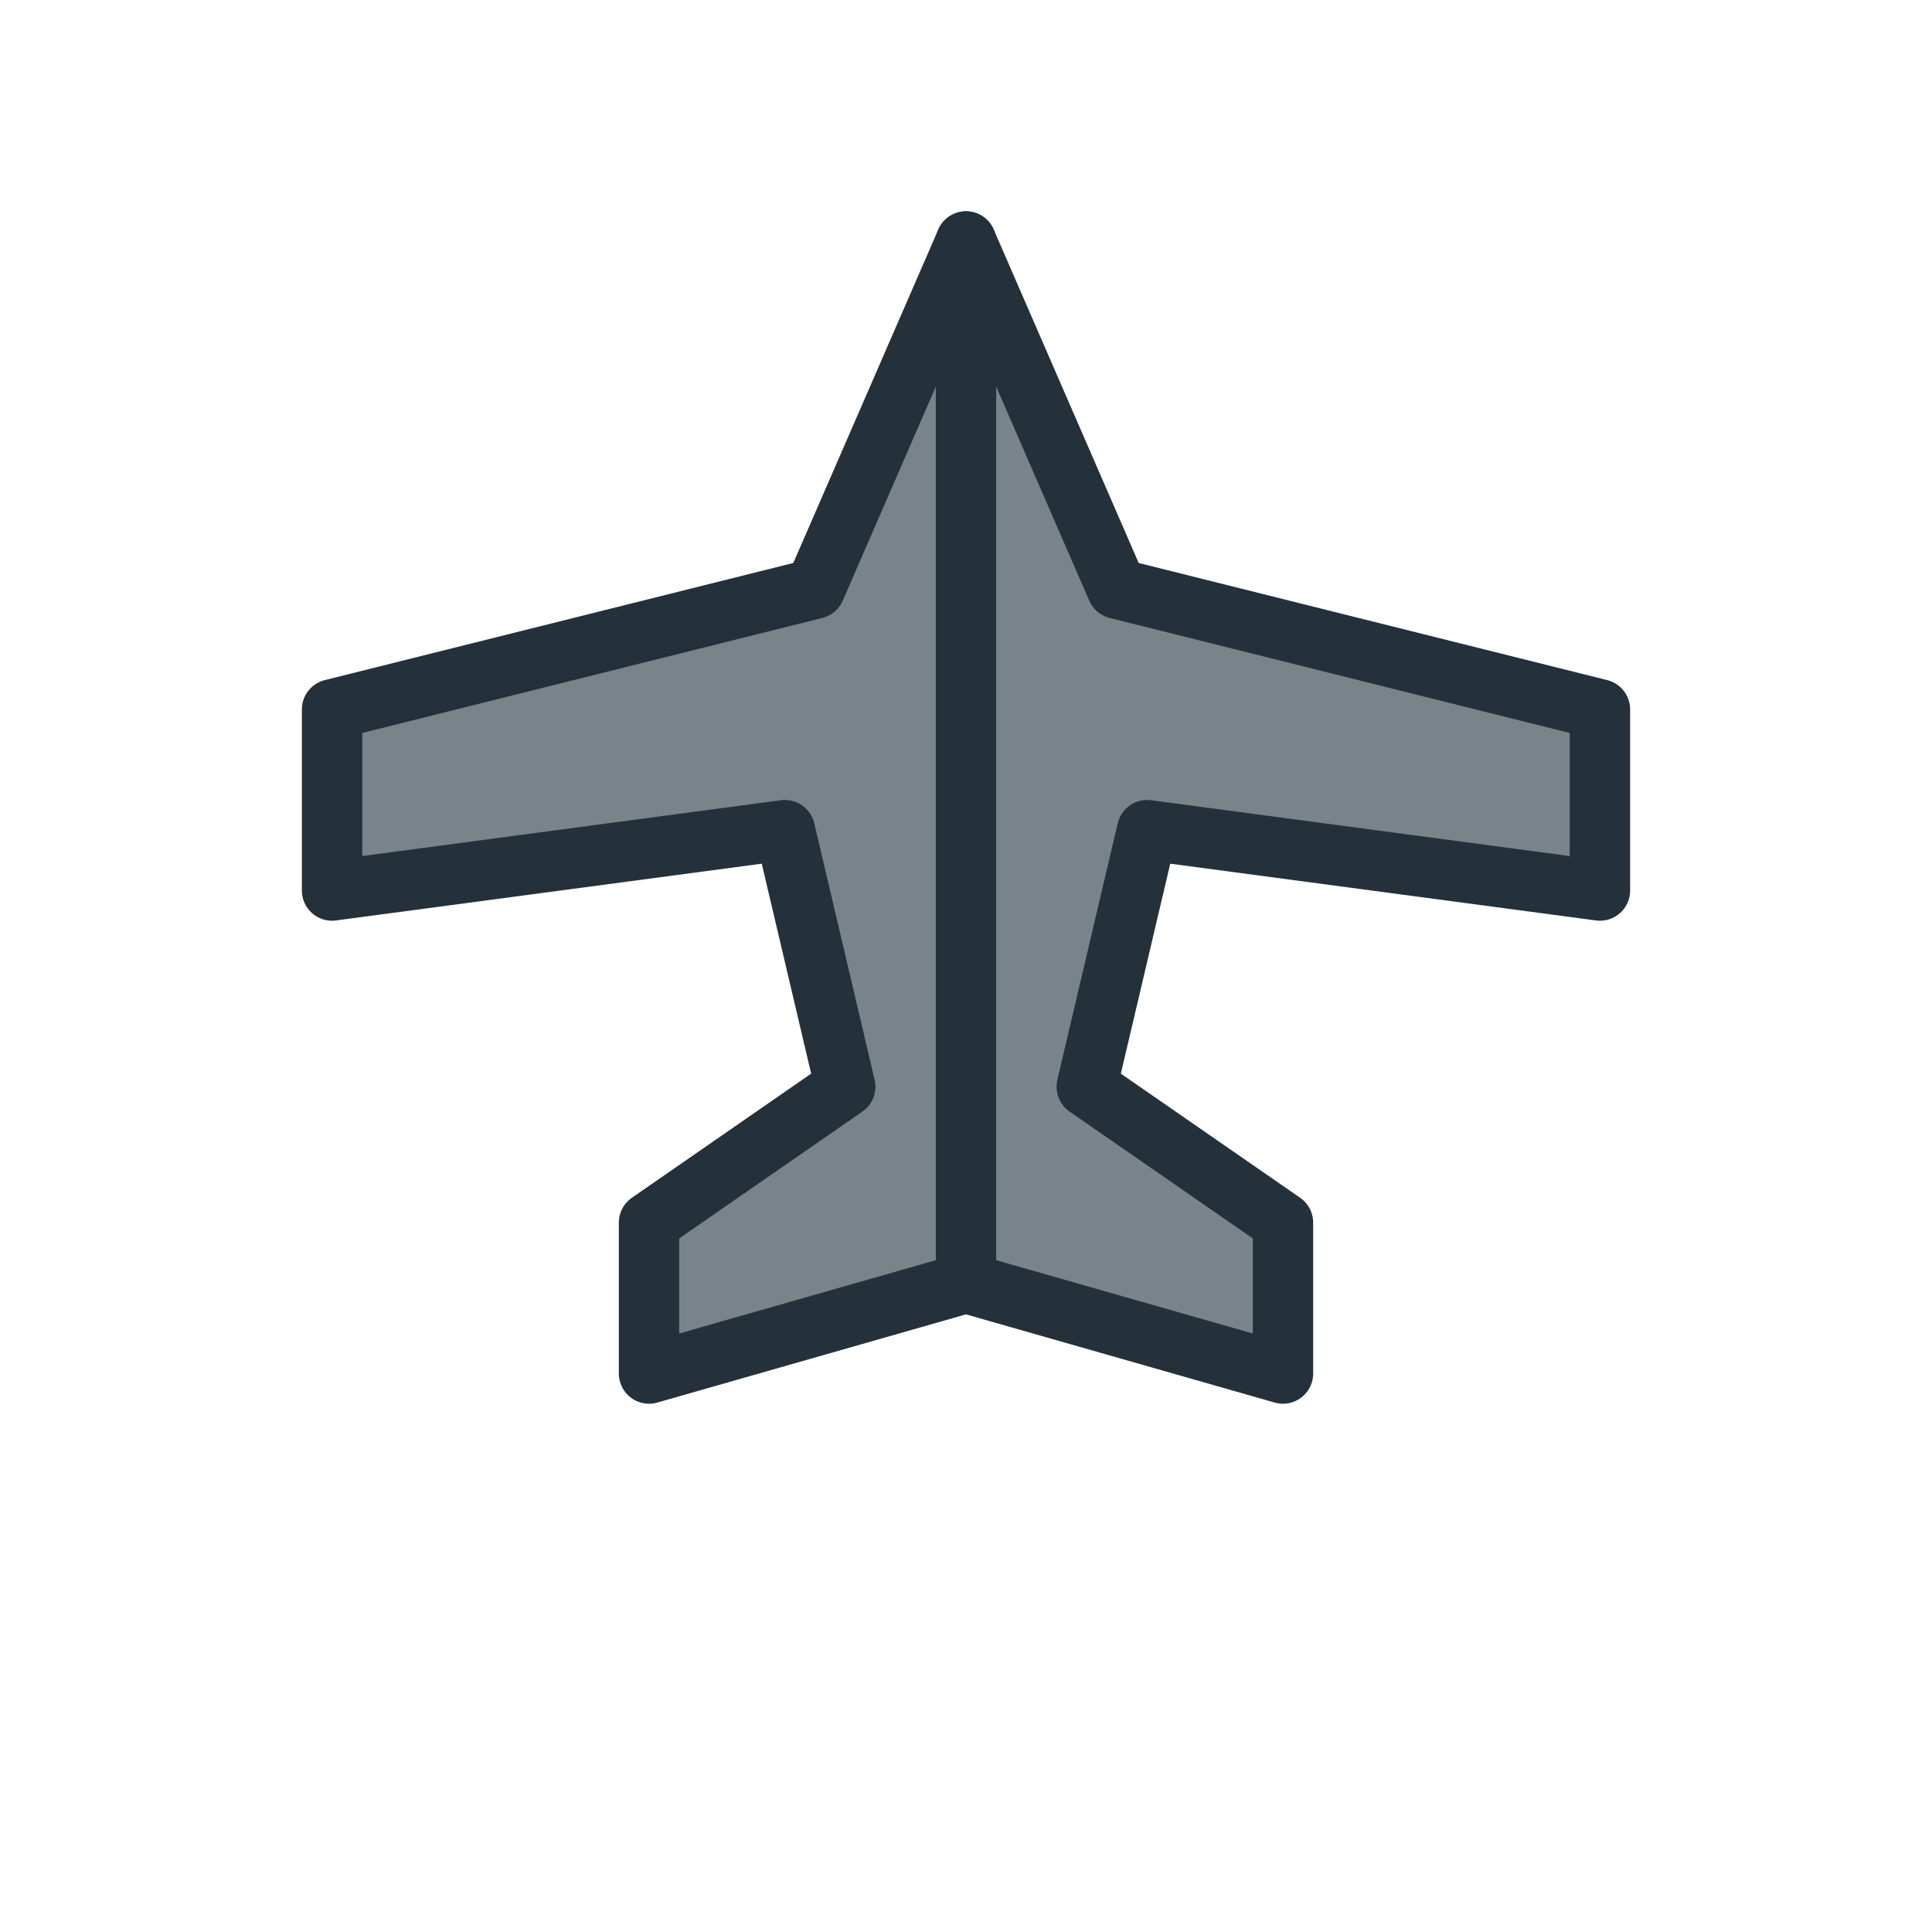
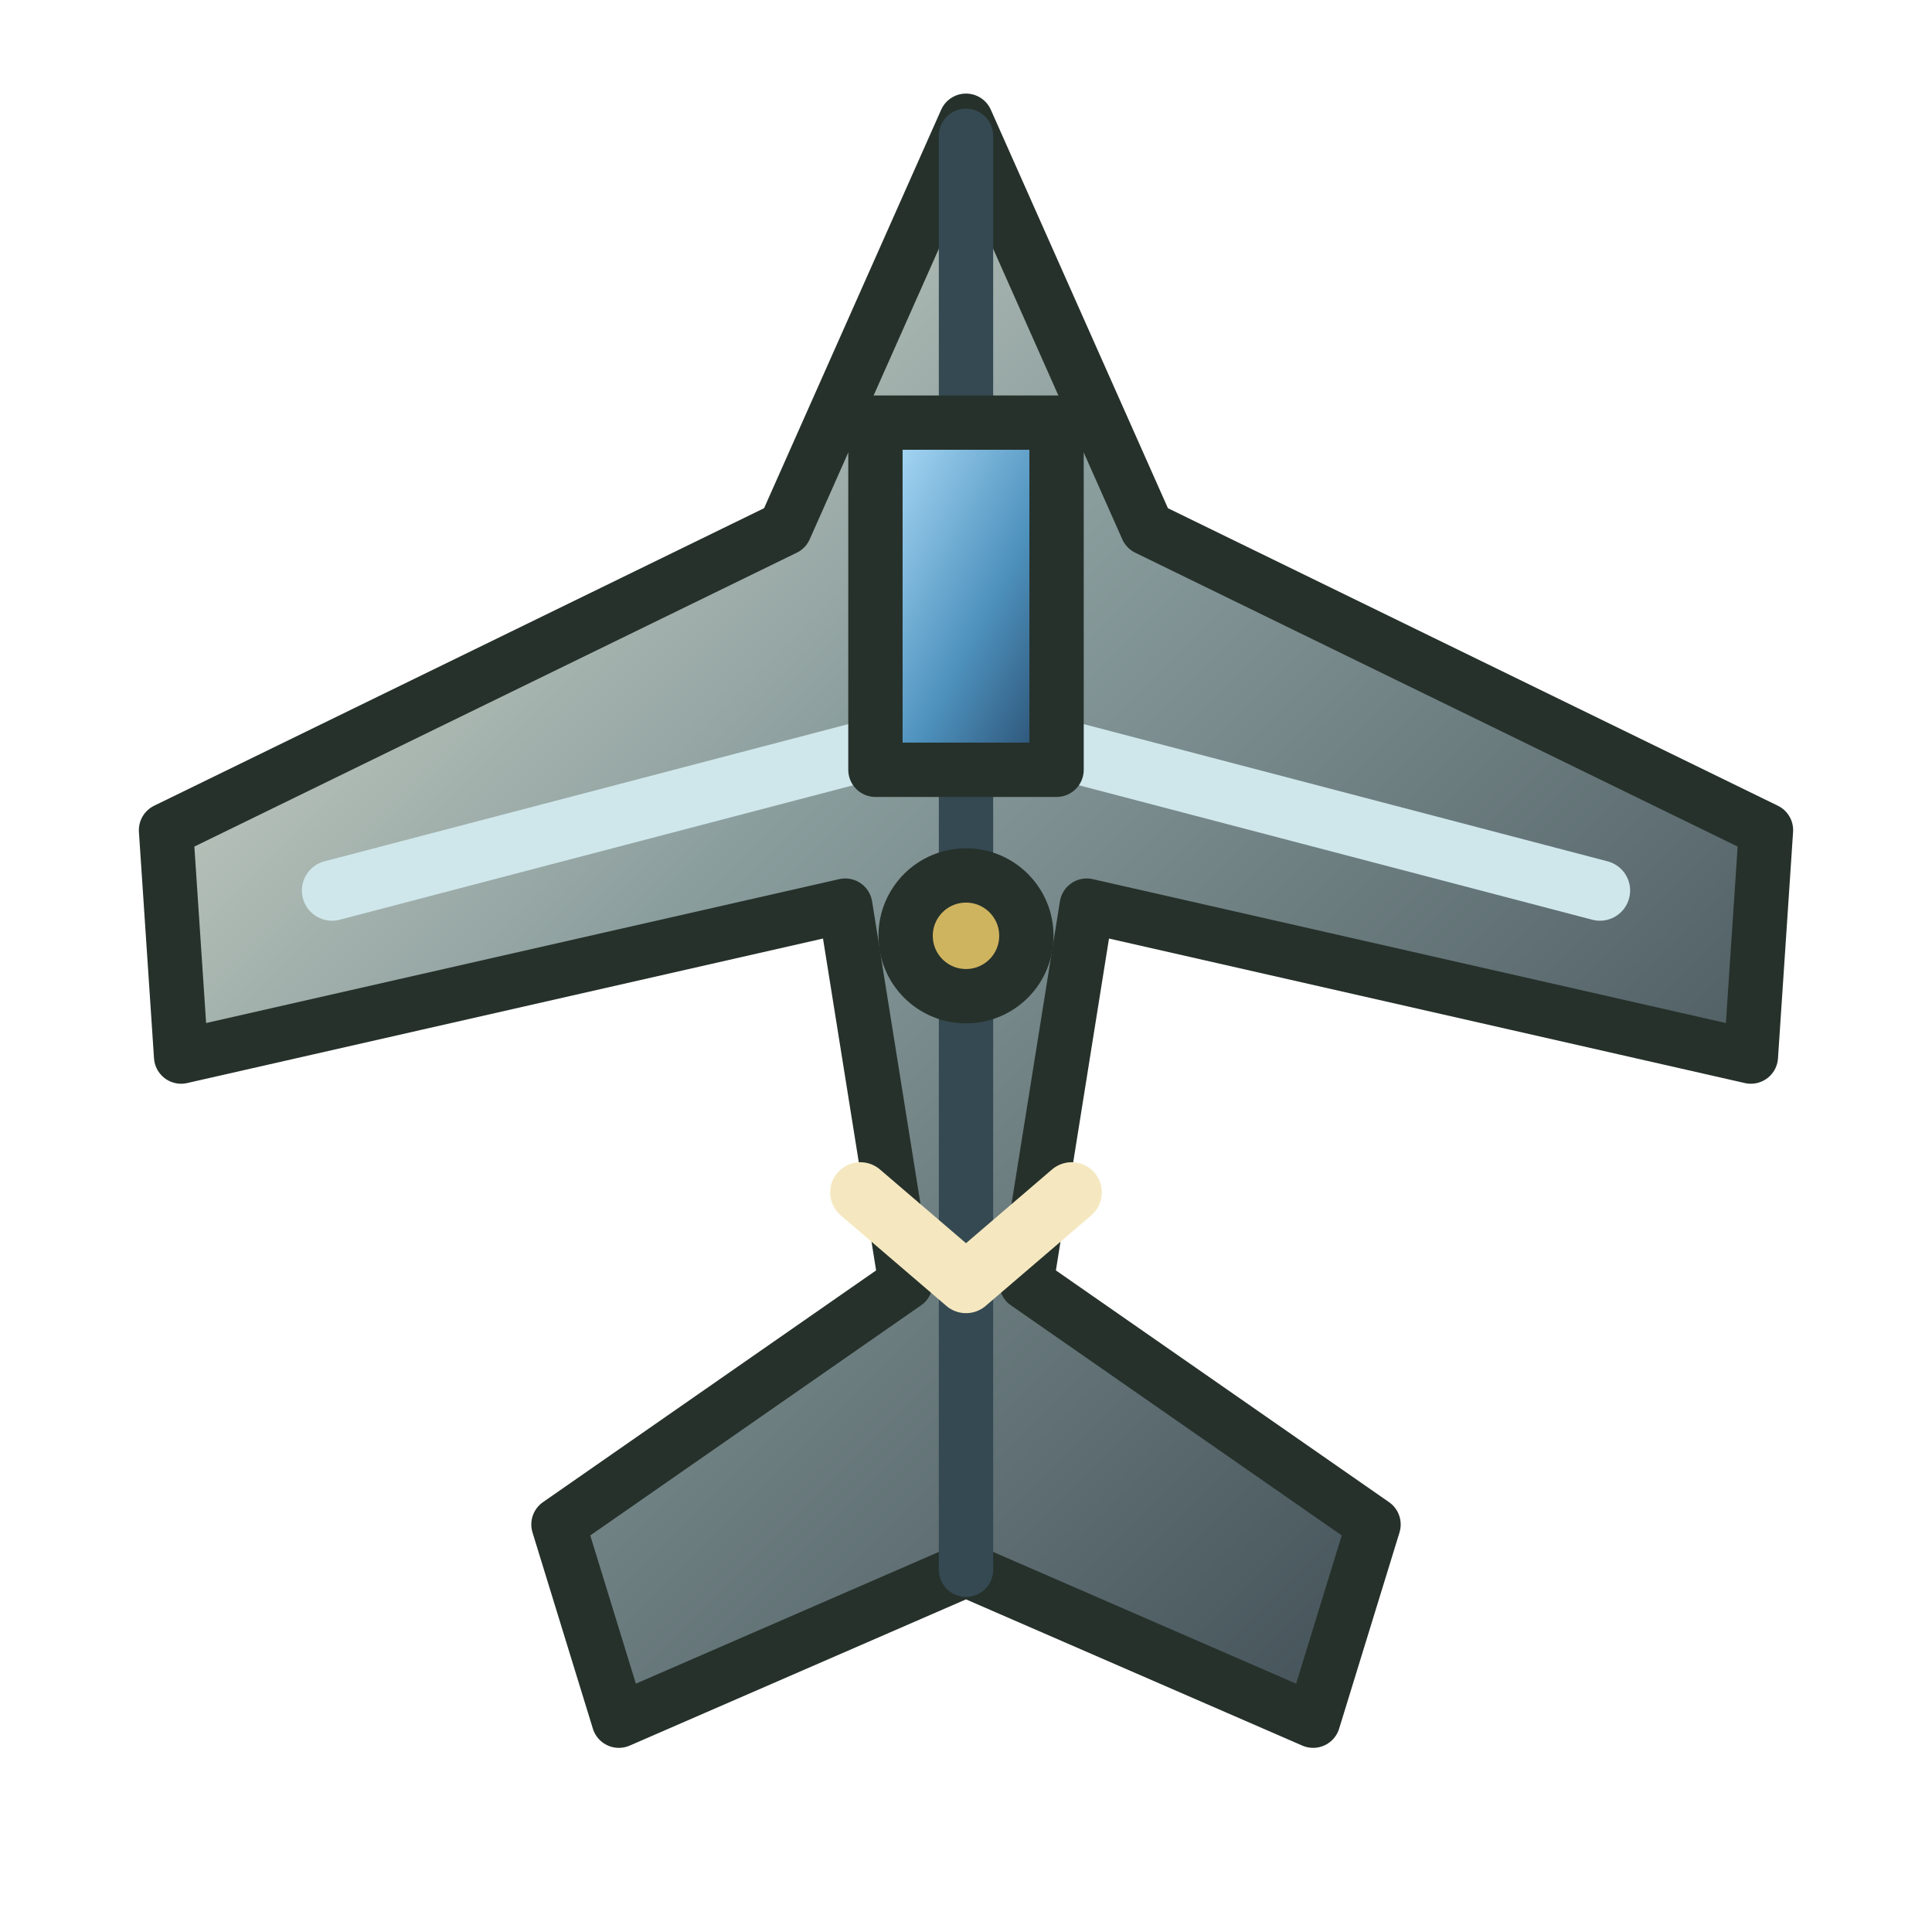
<svg xmlns="http://www.w3.org/2000/svg" viewBox="0 0 128 128">
-   <g fill="#79848a" stroke="#25313a" stroke-width="4" stroke-linecap="round" stroke-linejoin="round">
-     <path d="M64 16l10 23 32 8v12L76 55l-4 17 13 9v10l-21-6-21 6V81l13-9-4-17-30 4V47l32-8z" />
-     <path d="M64 16v69" fill="none" />
+   <defs>
+     <linearGradient id="iron" x1="0" y1="0" x2="1" y2="1">
+       <stop stop-color="#ebebd9" />
+       <stop offset=".4" stop-color="#8b9e9e" />
+       <stop offset="1" stop-color="#303d45" />
+     </linearGradient>
+     <linearGradient id="olive" x1="0" y1="0" x2=".7" y2="1">
+       <stop stop-color="#e1e5b5" />
+       <stop offset=".4" stop-color="#788e61" />
+       <stop offset="1" stop-color="#283d33" />
+     </linearGradient>
+     <linearGradient id="gold" x1="0" y1="0" x2="1" y2="1">
+       <stop stop-color="#fff2b1" />
+       <stop offset=".55" stop-color="#c49a49" />
+       <stop offset="1" stop-color="#694b22" />
+     </linearGradient>
+     <linearGradient id="red" x1="0" y1="0" x2="1" y2="1">
+       <stop stop-color="#ffbca6" />
+       <stop offset=".6" stop-color="#c04435" />
+       <stop offset="1" stop-color="#5c1d1c" />
+     </linearGradient>
+     <linearGradient id="blue" x1="0" y1="0" x2="1" y2="1">
+       <stop stop-color="#b7e4ff" />
+       <stop offset=".58" stop-color="#4d91bd" />
+       <stop offset="1" stop-color="#254566" />
+     </linearGradient>
+     <filter id="shade" x="-50%" y="-50%" width="200%" height="200%">
+       <feGaussianBlur stdDeviation="2" />
+     </filter>
+   </defs>
+   <g stroke="#26312b" stroke-width="3.6" stroke-linecap="round" stroke-linejoin="round">
+     <path d="M64 8l12 27 41 20-1 15-44-10-4 25 23 16-4 13-23-10-23 10-4-13 23-16-4-25-44 10-1-15 41-20z" fill="url(#iron)" />
+     <path d="M64 9v95" fill="none" stroke="#354952" />
+     <path d="M22 59l42-11 42 11" fill="none" stroke="#cfe7eb" stroke-width="4" />
+     <path d="M58 28h12v23H58z" fill="url(#blue)" />
+     <path d="M57 79l7 6 7-6" fill="none" stroke="#f5e8c0" stroke-width="4" />
+     <circle cx="64" cy="62" r="4" fill="#cfb45f" />
  </g>
</svg>
